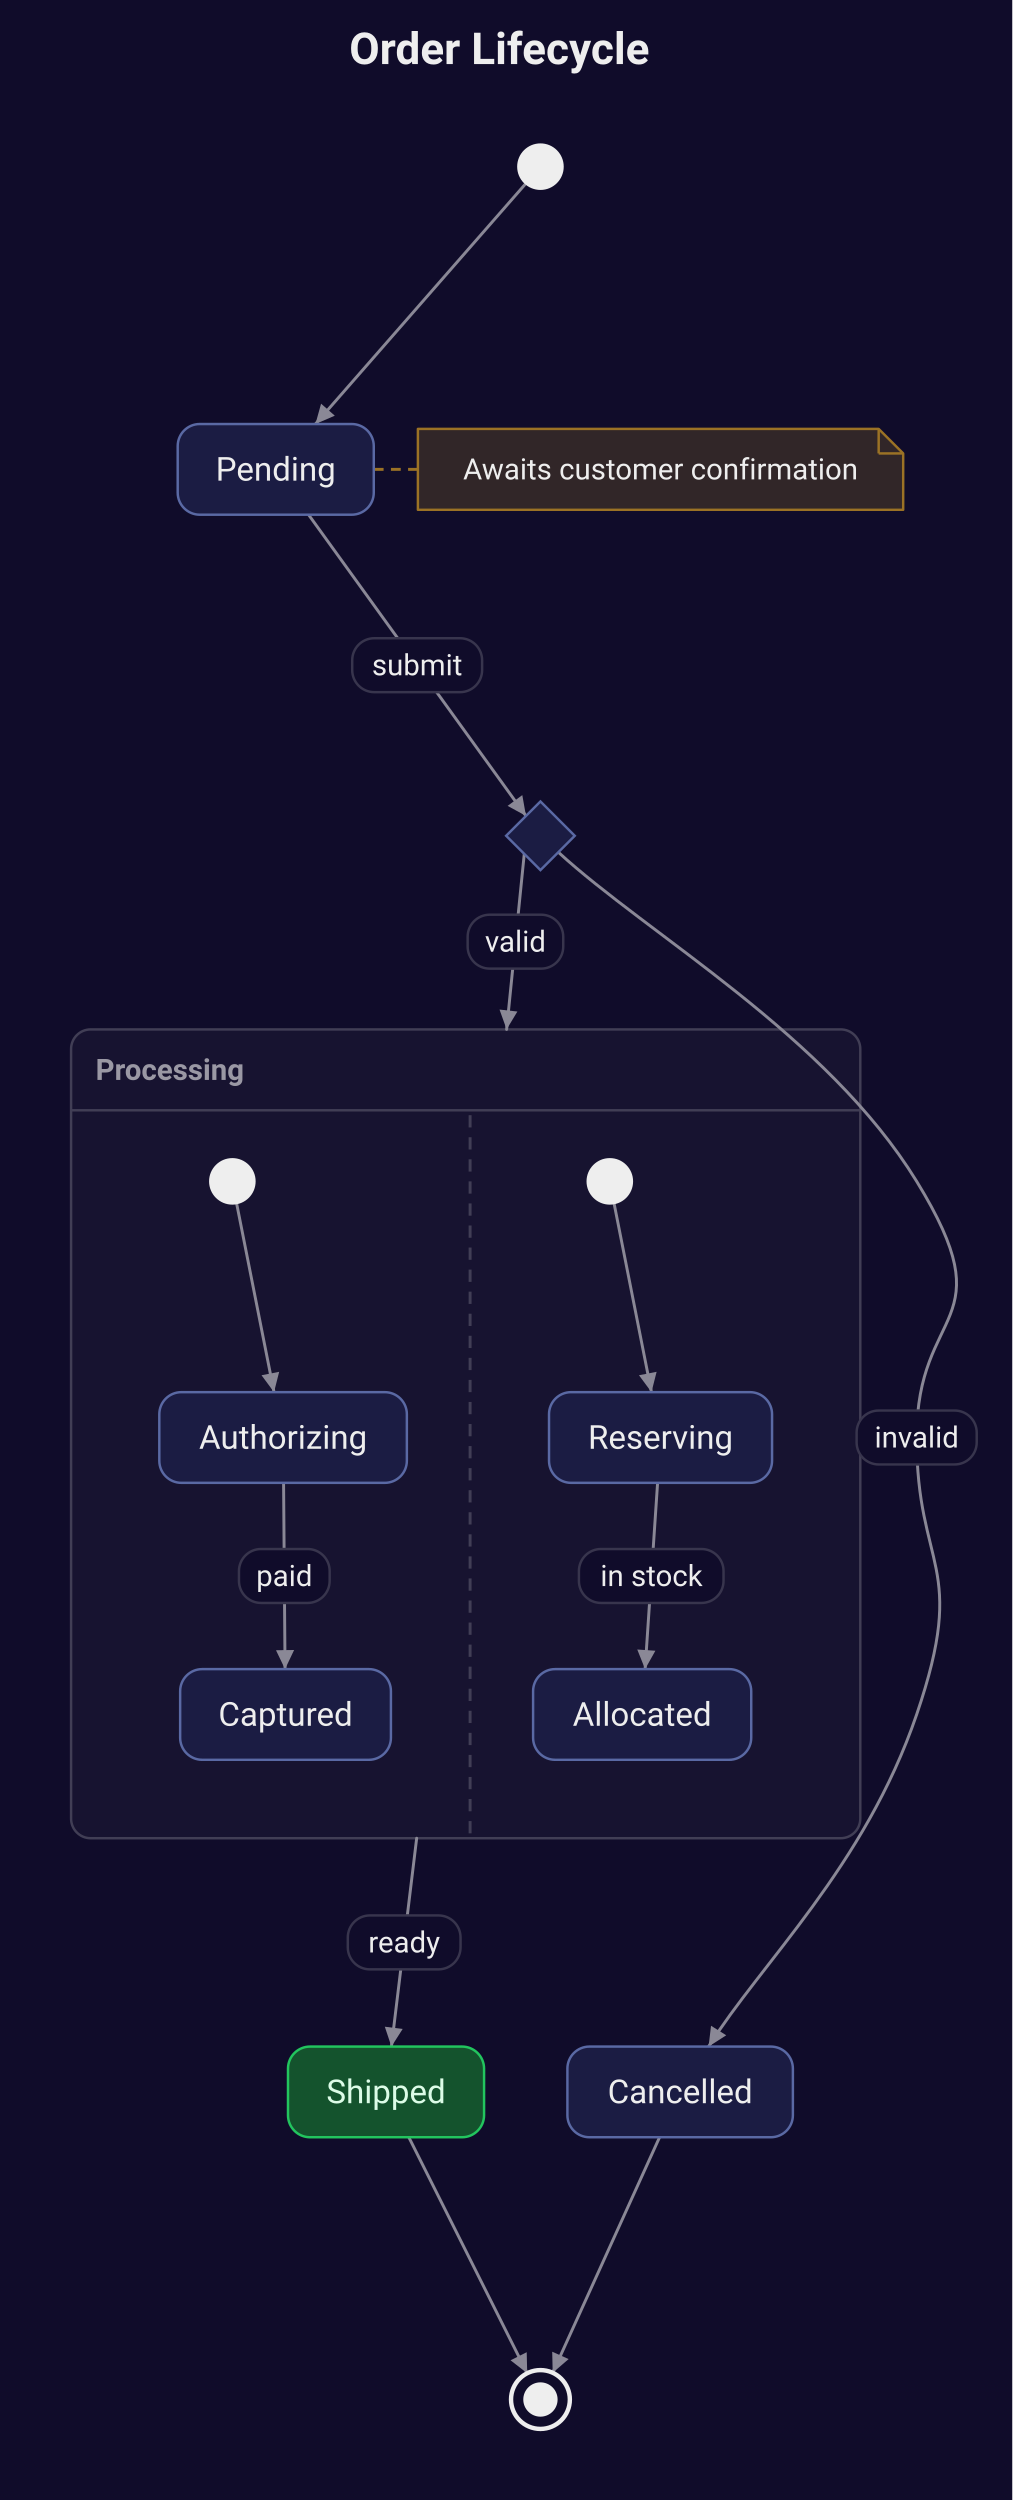
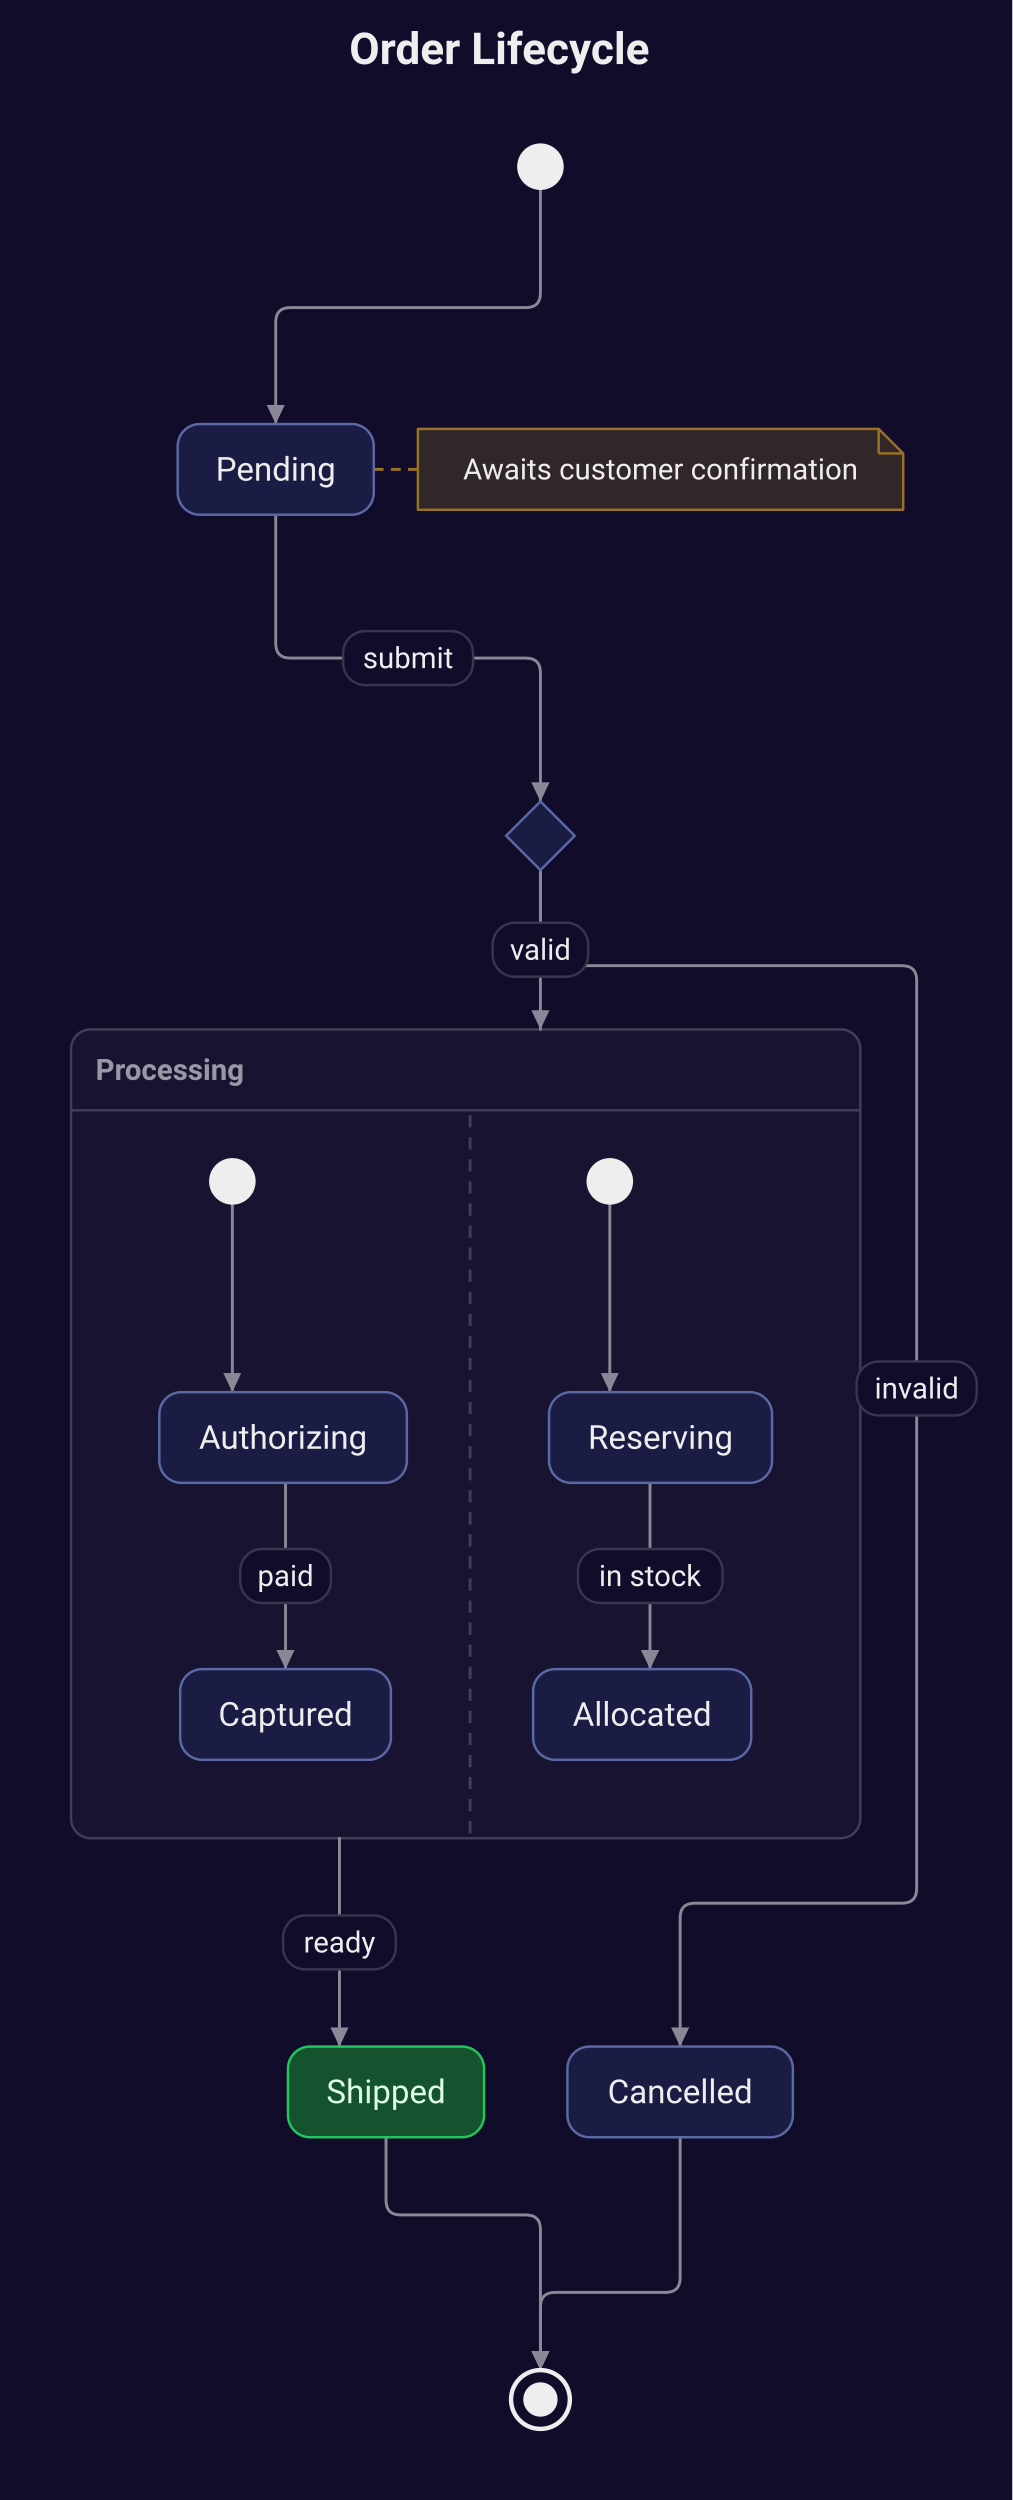
<svg xmlns="http://www.w3.org/2000/svg" width="413" height="1020" viewBox="0 0 413 1020">
  <rect x="0" y="0" width="413" height="1020" fill="#100C2A" />
  <text font-size="18" x="142.5" y="20" font-weight="bold" dominant-baseline="central" font-family="Roboto" fill="#EEEEEE">
Order Lifecycle
</text>
  <rect x="29" y="420" width="322" height="330" rx="8" ry="8" stroke="#413E55" stroke-width="1" fill="#171330" />
  <text font-size="12" x="39" y="436.5" font-weight="bold" dominant-baseline="central" text-anchor="start" font-family="Roboto" fill="#9A98A4">
Processing
</text>
  <line stroke-width="1" x1="29" y1="453" x2="351" y2="453" stroke="#413E55" />
  <line stroke-width="1.2" x1="191.8" y1="455" x2="191.8" y2="748" stroke="#413E55" stroke-dasharray="5,4" />
  <line stroke-width="1.2" x1="170.5" y1="191.5" x2="152.5" y2="191.5" stroke="#9B7225" stroke-dasharray="4,3" />
-   <path d="M209.6 39.8 L123.7 138" transform="translate(5,35)" fill="none" stroke-width="1.2" stroke="#8A8896" stroke-linecap="round" stroke-linejoin="round" />
-   <polygon points="128.7,173 131,164.7 136.6,169.6" fill="#8A8896" />
-   <path d="M120.9 175 L209.6 297.9" transform="translate(5,35)" fill="none" stroke-width="1.2" stroke="#8A8896" stroke-linecap="round" stroke-linejoin="round" />
-   <polygon points="214.6,332.9 207.1,328.8 213.1,324.4" fill="#8A8896" />
-   <path d="M208.9 313.4 L201.7 385" transform="translate(5,35)" fill="none" stroke-width="1.2" stroke="#8A8896" stroke-linecap="round" stroke-linejoin="round" />
-   <polygon points="206.7,420 203.8,411.9 211.1,412.7" fill="#8A8896" />
-   <path d="M222.8 312.7 C259.3 346.3,332.4 387.3,369 447 C405.6 506.7,369 497.1,369 551.5 C369 605.9,390.2 602.4,369 664.5 C347.8 726.6,305.3 766.1,284.1 800" transform="translate(5,35)" fill="none" stroke-width="1.2" stroke="#8A8896" stroke-linecap="round" stroke-linejoin="round" />
-   <polygon points="289.1,835 290.1,826.5 296.3,830.4" fill="#8A8896" />
-   <path d="M91.5 455.8 L106.8 533" transform="translate(5,35)" fill="none" stroke-width="1.2" stroke="#8A8896" stroke-linecap="round" stroke-linejoin="round" />
-   <polygon points="111.8,568 106.7,561.1 113.9,559.7" fill="#8A8896" />
-   <path d="M110.7 570 L111.3 646" transform="translate(5,35)" fill="none" stroke-width="1.2" stroke="#8A8896" stroke-linecap="round" stroke-linejoin="round" />
-   <polygon points="116.3,681 112.6,673.3 120,673.2" fill="#8A8896" />
-   <path d="M245.5 455.8 L260.8 533" transform="translate(5,35)" fill="none" stroke-width="1.2" stroke="#8A8896" stroke-linecap="round" stroke-linejoin="round" />
-   <polygon points="265.8,568 260.7,561.1 267.9,559.7" fill="#8A8896" />
-   <path d="M263.3 570 L258.2 646" transform="translate(5,35)" fill="none" stroke-width="1.2" stroke="#8A8896" stroke-linecap="round" stroke-linejoin="round" />
-   <polygon points="263.2,681 260,673 267.4,673.5" fill="#8A8896" />
-   <path d="M165 715 L154.7 800" transform="translate(5,35)" fill="none" stroke-width="1.2" stroke="#8A8896" stroke-linecap="round" stroke-linejoin="round" />
-   <polygon points="159.7,835 157,826.9 164.3,827.8" fill="#8A8896" />
-   <path d="M161.8 837 L210.1 933.3" transform="translate(5,35)" fill="none" stroke-width="1.2" stroke="#8A8896" stroke-linecap="round" stroke-linejoin="round" />
-   <polygon points="215.1,968.3 208.3,963 214.9,959.7" fill="#8A8896" />
-   <path d="M264.1 837 L220.5 933.1" transform="translate(5,35)" fill="none" stroke-width="1.2" stroke="#8A8896" stroke-linecap="round" stroke-linejoin="round" />
-   <polygon points="225.5,968.1 225.3,959.5 232,962.5" fill="#8A8896" />
-   <rect x="143.7" y="260.4" width="53" height="22" rx="9" ry="9" stroke="#38354D" stroke-width="1" fill="#100C2A" />
-   <text font-size="12" x="170.2" y="271.4" dominant-baseline="central" text-anchor="middle" font-family="Roboto" fill="#EEEEEE">
+   <path d="M215.5 42 L215.5 84.5 Q215.5 90.5,209.5 90.5 L113.5 90.5 Q107.5 90.5,107.5 96.5 L107.5 138" transform="translate(5,35)" fill="none" stroke-width="1.2" stroke="#8A8896" stroke-linecap="round" stroke-linejoin="round" />
+   <polygon points="112.5,173 108.8,165.2 116.2,165.2" fill="#8A8896" />
+   <path d="M107.5 175 L107.5 227.5 Q107.5 233.5,113.5 233.5 L209.5 233.5 Q215.5 233.5,215.5 239.5 L215.5 292" transform="translate(5,35)" fill="none" stroke-width="1.2" stroke="#8A8896" stroke-linecap="round" stroke-linejoin="round" />
+   <polygon points="220.5,327 216.8,319.2 224.2,319.2" fill="#8A8896" />
+   <path d="M215.5 320 L215.5 385" transform="translate(5,35)" fill="none" stroke-width="1.2" stroke="#8A8896" stroke-linecap="round" stroke-linejoin="round" />
+   <polygon points="220.5,420 216.8,412.2 224.2,412.2" fill="#8A8896" />
+   <path d="M215.5 320 L215.5 353 Q215.5 359,221.5 359 L363 359 Q369 359,369 365 L369 735.5 Q369 741.5,363 741.5 L278.5 741.5 Q272.5 741.5,272.5 747.5 L272.5 800" transform="translate(5,35)" fill="none" stroke-width="1.2" stroke="#8A8896" stroke-linecap="round" stroke-linejoin="round" />
+   <polygon points="277.5,835 273.8,827.2 281.2,827.2" fill="#8A8896" />
+   <path d="M89.8 456 L89.8 533" transform="translate(5,35)" fill="none" stroke-width="1.2" stroke="#8A8896" stroke-linecap="round" stroke-linejoin="round" />
+   <polygon points="94.8,568 91.1,560.2 98.4,560.2" fill="#8A8896" />
+   <path d="M111.5 570 L111.5 646" transform="translate(5,35)" fill="none" stroke-width="1.2" stroke="#8A8896" stroke-linecap="round" stroke-linejoin="round" />
+   <polygon points="116.5,681 112.8,673.2 120.2,673.2" fill="#8A8896" />
+   <path d="M243.8 456 L243.8 533" transform="translate(5,35)" fill="none" stroke-width="1.2" stroke="#8A8896" stroke-linecap="round" stroke-linejoin="round" />
+   <polygon points="248.8,568 245.1,560.2 252.4,560.2" fill="#8A8896" />
+   <path d="M260.2 570 L260.2 646" transform="translate(5,35)" fill="none" stroke-width="1.2" stroke="#8A8896" stroke-linecap="round" stroke-linejoin="round" />
+   <polygon points="265.2,681 261.5,673.2 269,673.2" fill="#8A8896" />
+   <path d="M133.5 715 L133.5 800" transform="translate(5,35)" fill="none" stroke-width="1.2" stroke="#8A8896" stroke-linecap="round" stroke-linejoin="round" />
+   <polygon points="138.5,835 134.8,827.2 142.2,827.2" fill="#8A8896" />
+   <path d="M152.5 837 L152.5 862.7 Q152.5 868.7,158.5 868.7 L209.5 868.7 Q215.5 868.7,215.5 874.7 L215.5 932" transform="translate(5,35)" fill="none" stroke-width="1.2" stroke="#8A8896" stroke-linecap="round" stroke-linejoin="round" />
+   <polygon points="220.5,967 216.8,959.2 224.2,959.2" fill="#8A8896" />
+   <path d="M272.5 837 L272.5 894.3 Q272.5 900.3,266.5 900.3 L221.5 900.3 Q215.5 900.3,215.5 906.3 L215.5 932" transform="translate(5,35)" fill="none" stroke-width="1.2" stroke="#8A8896" stroke-linecap="round" stroke-linejoin="round" />
+   <polygon points="220.5,967 216.8,959.2 224.2,959.2" fill="#8A8896" />
+   <rect x="140" y="257.5" width="53" height="22" rx="9" ry="9" stroke="#38354D" stroke-width="1" fill="#100C2A" />
+   <text font-size="12" x="166.5" y="268.5" dominant-baseline="central" text-anchor="middle" font-family="Roboto" fill="#EEEEEE">
submit
</text>
-   <rect x="190.8" y="373.2" width="39" height="22" rx="9" ry="9" stroke="#38354D" stroke-width="1" fill="#100C2A" />
-   <text font-size="12" x="210.3" y="384.2" dominant-baseline="central" text-anchor="middle" font-family="Roboto" fill="#EEEEEE">
+   <rect x="201" y="376.5" width="39" height="22" rx="9" ry="9" stroke="#38354D" stroke-width="1" fill="#100C2A" />
+   <text font-size="12" x="220.5" y="387.5" dominant-baseline="central" text-anchor="middle" font-family="Roboto" fill="#EEEEEE">
valid
</text>
-   <rect x="349.5" y="575.5" width="49" height="22" rx="9" ry="9" stroke="#38354D" stroke-width="1" fill="#100C2A" />
-   <text font-size="12" x="374" y="586.5" dominant-baseline="central" text-anchor="middle" font-family="Roboto" fill="#EEEEEE">
+   <rect x="349.5" y="555.5" width="49" height="22" rx="9" ry="9" stroke="#38354D" stroke-width="1" fill="#100C2A" />
+   <text font-size="12" x="374" y="566.5" dominant-baseline="central" text-anchor="middle" font-family="Roboto" fill="#EEEEEE">
invalid
</text>
-   <rect x="97.5" y="632" width="37" height="22" rx="9" ry="9" stroke="#38354D" stroke-width="1" fill="#100C2A" />
-   <text font-size="12" x="116" y="643" dominant-baseline="central" text-anchor="middle" font-family="Roboto" fill="#EEEEEE">
+   <rect x="98" y="632" width="37" height="22" rx="9" ry="9" stroke="#38354D" stroke-width="1" fill="#100C2A" />
+   <text font-size="12" x="116.5" y="643" dominant-baseline="central" text-anchor="middle" font-family="Roboto" fill="#EEEEEE">
paid
</text>
-   <rect x="236.2" y="632" width="59" height="22" rx="9" ry="9" stroke="#38354D" stroke-width="1" fill="#100C2A" />
-   <text font-size="12" x="265.8" y="643" dominant-baseline="central" text-anchor="middle" font-family="Roboto" fill="#EEEEEE">
+   <rect x="235.8" y="632" width="59" height="22" rx="9" ry="9" stroke="#38354D" stroke-width="1" fill="#100C2A" />
+   <text font-size="12" x="265.2" y="643" dominant-baseline="central" text-anchor="middle" font-family="Roboto" fill="#EEEEEE">
in stock
</text>
-   <rect x="141.9" y="781.5" width="46" height="22" rx="9" ry="9" stroke="#38354D" stroke-width="1" fill="#100C2A" />
-   <text font-size="12" x="164.9" y="792.5" dominant-baseline="central" text-anchor="middle" font-family="Roboto" fill="#EEEEEE">
+   <rect x="115.5" y="781.5" width="46" height="22" rx="9" ry="9" stroke="#38354D" stroke-width="1" fill="#100C2A" />
+   <text font-size="12" x="138.5" y="792.5" dominant-baseline="central" text-anchor="middle" font-family="Roboto" fill="#EEEEEE">
ready
</text>
  <polygon points="220.5,327 234.5,341 220.5,355 206.5,341" stroke="#5A69A4" fill="#1B1C43" />
  <rect x="72.5" y="173" width="80" height="37" rx="9" ry="9" stroke="#5A69A4" stroke-width="1" fill="#1B1C43" />
  <text font-size="13.5" x="112.5" y="191.5" dominant-baseline="central" text-anchor="middle" font-family="Roboto" fill="#EEEEEE">
Pending
</text>
  <path d="M165.5 140 L353.5 140 L363.5 150 L363.5 173 L165.5 173 Z" transform="translate(5,35)" fill="#312628" stroke-width="1" stroke="#9B7225" stroke-linejoin="round" />
  <line stroke-width="1" x1="358.5" y1="175" x2="358.5" y2="185" stroke="#9B7225" />
  <line stroke-width="1" x1="358.5" y1="185" x2="368.5" y2="185" stroke="#9B7225" />
  <text font-size="12" x="269.5" y="191.5" dominant-baseline="central" text-anchor="middle" font-family="Roboto" fill="#EEEEEE">
Awaits customer confirmation
</text>
  <circle cx="220.5" cy="68" r="9" stroke-width="1" stroke="#EEEEEE" fill="#EEEEEE" />
  <rect x="231.5" y="835" width="92" height="37" rx="9" ry="9" stroke="#5A69A4" stroke-width="1" fill="#1B1C43" />
  <text font-size="13.5" x="277.5" y="853.5" dominant-baseline="central" text-anchor="middle" font-family="Roboto" fill="#EEEEEE">
Cancelled
</text>
  <circle cx="94.8" cy="482" r="9" stroke-width="1" stroke="#EEEEEE" fill="#EEEEEE" />
  <rect x="65" y="568" width="101" height="37" rx="9" ry="9" stroke="#5A69A4" stroke-width="1" fill="#1B1C43" />
  <text font-size="13.5" x="115.5" y="586.5" dominant-baseline="central" text-anchor="middle" font-family="Roboto" fill="#EEEEEE">
Authorizing
</text>
  <rect x="73.5" y="681" width="86" height="37" rx="9" ry="9" stroke="#5A69A4" stroke-width="1" fill="#1B1C43" />
  <text font-size="13.5" x="116.5" y="699.5" dominant-baseline="central" text-anchor="middle" font-family="Roboto" fill="#EEEEEE">
Captured
</text>
  <circle cx="248.8" cy="482" r="9" stroke-width="1" stroke="#EEEEEE" fill="#EEEEEE" />
  <rect x="224" y="568" width="91" height="37" rx="9" ry="9" stroke="#5A69A4" stroke-width="1" fill="#1B1C43" />
  <text font-size="13.5" x="269.5" y="586.5" dominant-baseline="central" text-anchor="middle" font-family="Roboto" fill="#EEEEEE">
Reserving
</text>
  <rect x="217.5" y="681" width="89" height="37" rx="9" ry="9" stroke="#5A69A4" stroke-width="1" fill="#1B1C43" />
  <text font-size="13.5" x="262" y="699.5" dominant-baseline="central" text-anchor="middle" font-family="Roboto" fill="#EEEEEE">
Allocated
</text>
  <rect x="117.5" y="835" width="80" height="37" rx="9" ry="9" stroke="#22C55E" stroke-width="1" fill="#14532D" />
  <text font-size="13.5" x="157.5" y="853.5" dominant-baseline="central" text-anchor="middle" font-family="Roboto" fill="#DCFCE7">
Shipped
</text>
  <circle cx="220.5" cy="979" r="12" stroke-width="1.8" stroke="#EEEEEE" fill="#100C2A" />
  <circle cx="220.5" cy="979" r="7" fill="#EEEEEE" />
</svg>
